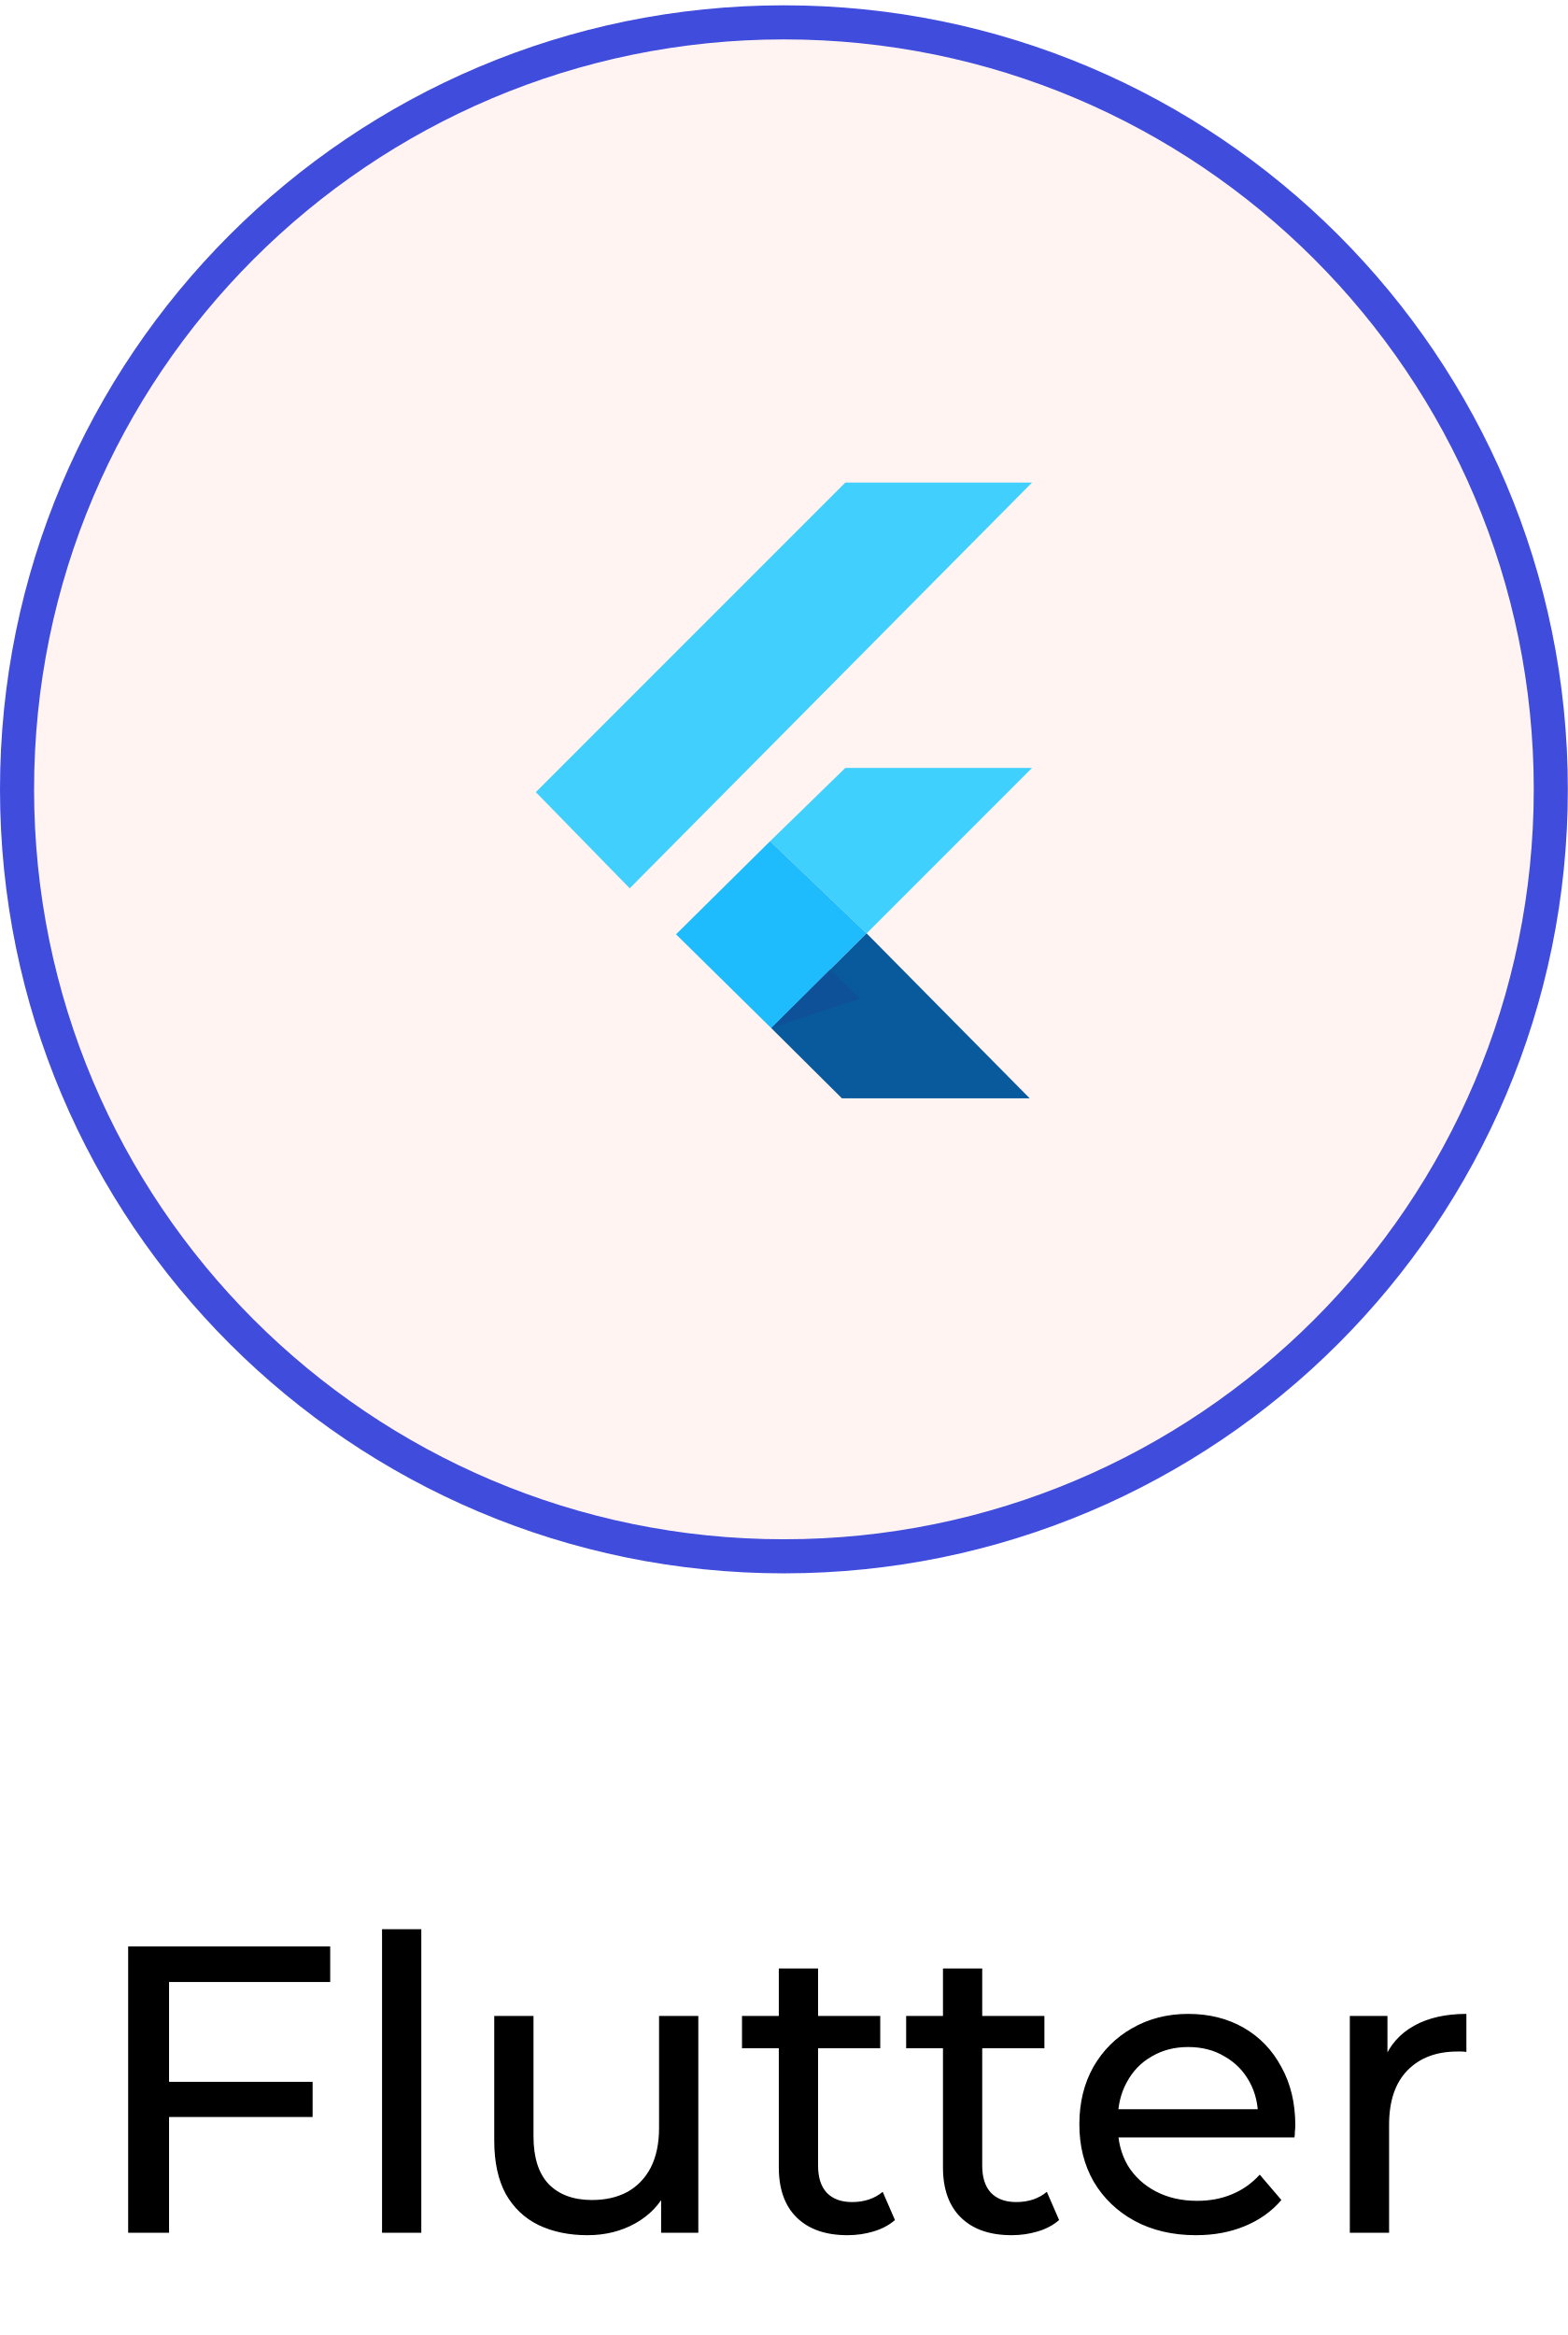
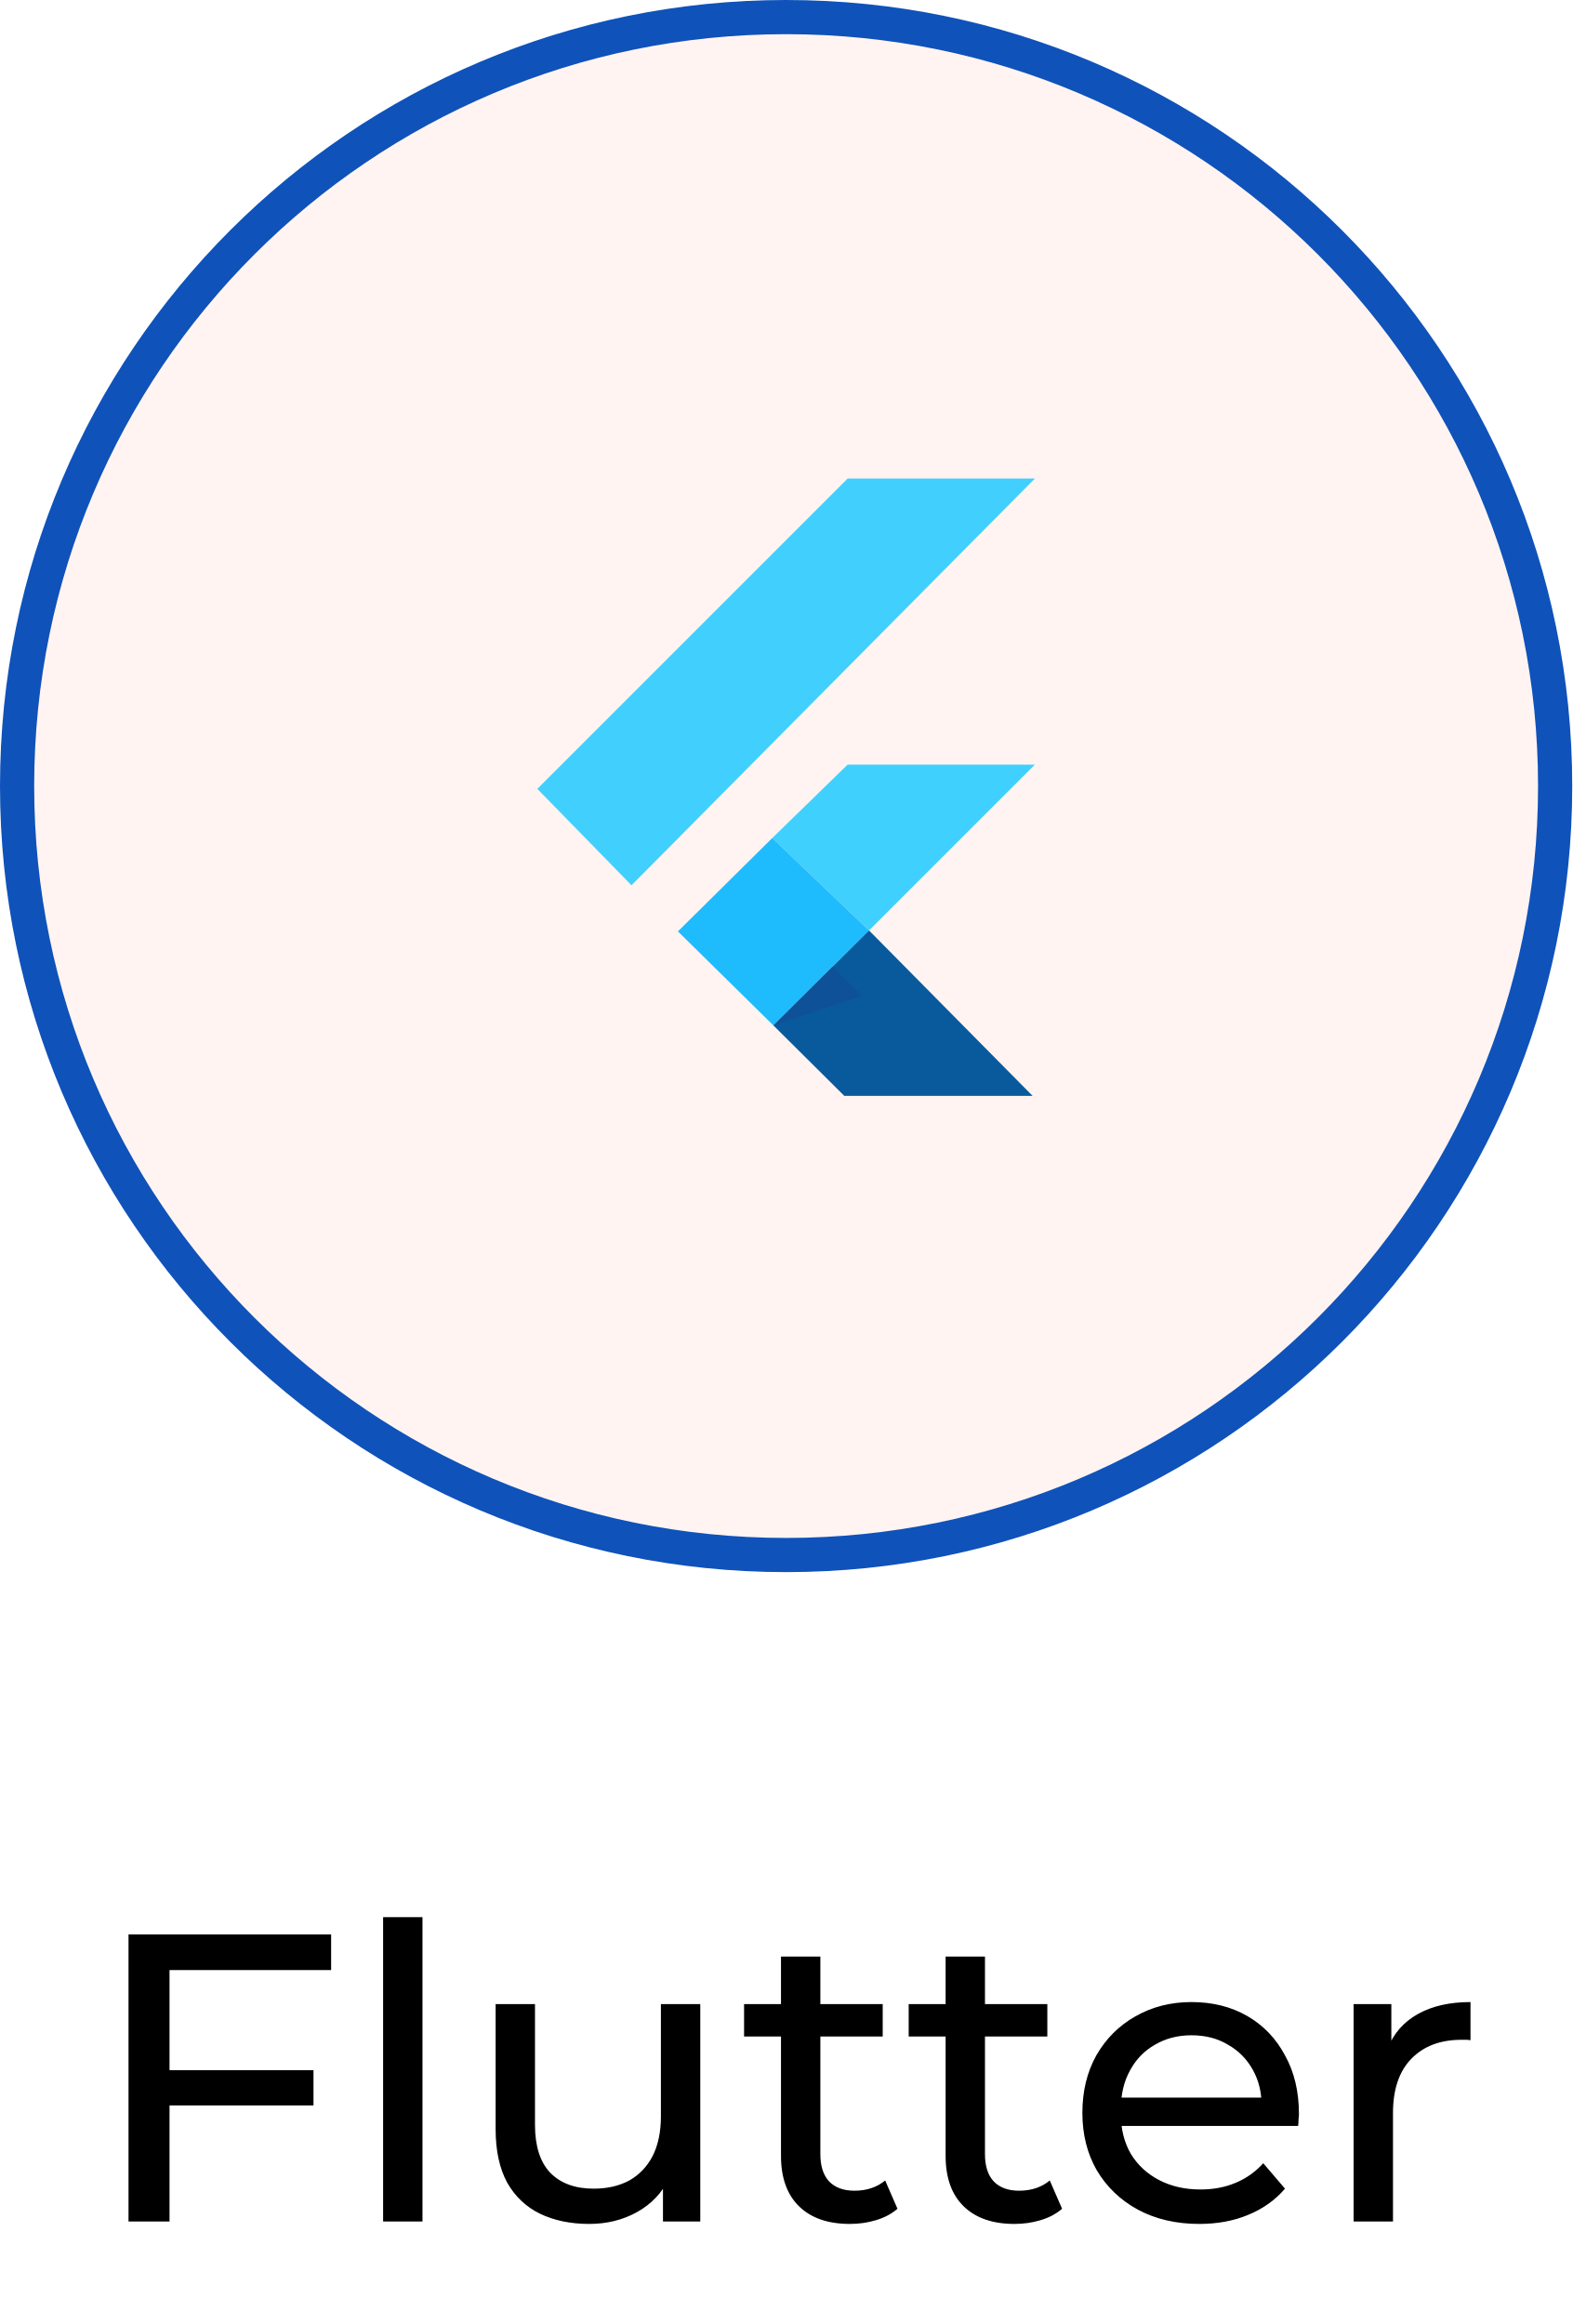
- <svg xmlns="http://www.w3.org/2000/svg" width="92" height="137" viewBox="0 0 92 137" fill="none">
-   <circle cx="46" cy="46.312" r="45" fill="#FFF4F1" stroke="#404CDC" stroke-width="2" />
-   <path d="M45.19 49.354L49.601 45.057H60.559L50.852 54.764L45.19 49.354Z" fill="#40D0FD" />
-   <path d="M31.441 46.477L36.952 52.119L60.56 28.314H49.602L31.441 46.477Z" fill="#41D0FD" />
-   <path d="M39.668 54.818L45.258 60.325L50.852 54.764L45.19 49.353L39.668 54.818Z" fill="#1FBCFD" />
-   <path d="M45.258 60.323L50.852 54.762L60.422 64.441H49.403L45.258 60.323Z" fill="#095A9D" />
-   <path d="M45.258 60.323L50.47 58.589L48.714 56.887L45.258 60.323Z" fill="#0E5199" />
-   <path d="M9.68 122.144H18.344V124.208H9.68V122.144ZM9.92 131H7.52V114.2H19.376V116.288H9.92V131ZM22.418 131V113.192H24.722V131H22.418ZM34.474 131.144C33.386 131.144 32.425 130.944 31.593 130.544C30.777 130.144 30.137 129.536 29.674 128.72C29.226 127.888 29.002 126.848 29.002 125.6V118.28H31.305V125.336C31.305 126.584 31.602 127.52 32.194 128.144C32.801 128.768 33.65 129.08 34.737 129.08C35.538 129.08 36.233 128.92 36.825 128.6C37.417 128.264 37.873 127.784 38.194 127.16C38.514 126.52 38.673 125.752 38.673 124.856V118.28H40.977V131H38.794V127.568L39.154 128.48C38.737 129.328 38.114 129.984 37.282 130.448C36.45 130.912 35.514 131.144 34.474 131.144ZM49.732 131.144C48.452 131.144 47.46 130.8 46.756 130.112C46.052 129.424 45.7 128.44 45.7 127.16V115.496H48.004V127.064C48.004 127.752 48.172 128.28 48.508 128.648C48.86 129.016 49.356 129.2 49.996 129.2C50.716 129.2 51.316 129 51.796 128.6L52.516 130.256C52.164 130.56 51.74 130.784 51.244 130.928C50.764 131.072 50.26 131.144 49.732 131.144ZM43.54 120.176V118.28H51.652V120.176H43.54ZM59.364 131.144C58.084 131.144 57.093 130.8 56.389 130.112C55.684 129.424 55.333 128.44 55.333 127.16V115.496H57.636V127.064C57.636 127.752 57.804 128.28 58.141 128.648C58.492 129.016 58.989 129.2 59.629 129.2C60.349 129.2 60.949 129 61.428 128.6L62.148 130.256C61.797 130.56 61.373 130.784 60.877 130.928C60.397 131.072 59.892 131.144 59.364 131.144ZM53.172 120.176V118.28H61.285V120.176H53.172ZM70.176 131.144C68.816 131.144 67.616 130.864 66.576 130.304C65.552 129.744 64.752 128.976 64.176 128C63.616 127.024 63.336 125.904 63.336 124.64C63.336 123.376 63.608 122.256 64.152 121.28C64.712 120.304 65.472 119.544 66.432 119C67.408 118.44 68.504 118.16 69.72 118.16C70.952 118.16 72.04 118.432 72.984 118.976C73.928 119.52 74.664 120.288 75.192 121.28C75.736 122.256 76.008 123.4 76.008 124.712C76.008 124.808 76 124.92 75.984 125.048C75.984 125.176 75.976 125.296 75.96 125.408H65.136V123.752H74.76L73.824 124.328C73.84 123.512 73.672 122.784 73.32 122.144C72.968 121.504 72.48 121.008 71.856 120.656C71.248 120.288 70.536 120.104 69.72 120.104C68.92 120.104 68.208 120.288 67.584 120.656C66.96 121.008 66.472 121.512 66.12 122.168C65.768 122.808 65.592 123.544 65.592 124.376V124.76C65.592 125.608 65.784 126.368 66.168 127.04C66.568 127.696 67.12 128.208 67.824 128.576C68.528 128.944 69.336 129.128 70.248 129.128C71 129.128 71.68 129 72.288 128.744C72.912 128.488 73.456 128.104 73.92 127.592L75.192 129.08C74.616 129.752 73.896 130.264 73.032 130.616C72.184 130.968 71.232 131.144 70.176 131.144ZM79.207 131V118.28H81.415V121.736L81.199 120.872C81.551 119.992 82.143 119.32 82.975 118.856C83.807 118.392 84.831 118.16 86.047 118.16V120.392C85.951 120.376 85.855 120.368 85.759 120.368C85.679 120.368 85.599 120.368 85.519 120.368C84.287 120.368 83.311 120.736 82.591 121.472C81.871 122.208 81.511 123.272 81.511 124.664V131H79.207Z" fill="black" />
+ <svg xmlns="http://www.w3.org/2000/svg" width="92" height="136" viewBox="0 0 92 136" fill="none">
+   <circle cx="46" cy="46" r="45" fill="#FFF4F1" stroke="#0F52BA" stroke-width="2" />
+   <path d="M45.19 49.041L49.601 44.744H60.559L50.852 54.451L45.19 49.041Z" fill="#40D0FD" />
+   <path d="M31.441 46.164L36.952 51.807L60.56 28.002H49.602L31.441 46.164Z" fill="#41D0FD" />
+   <path d="M39.668 54.505L45.258 60.012L50.852 54.451L45.19 49.041L39.668 54.505Z" fill="#1FBCFD" />
+   <path d="M45.258 60.01L50.852 54.449L60.422 64.129H49.403L45.258 60.01Z" fill="#095A9D" />
+   <path d="M45.258 60.01L50.47 58.276L48.714 56.574L45.258 60.01Z" fill="#0E5199" />
+   <path d="M9.68 121.144H18.344V123.208H9.68V121.144ZM9.92 130H7.52V113.2H19.376V115.288H9.92V130ZM22.418 130V112.192H24.722V130H22.418ZM34.474 130.144C33.386 130.144 32.425 129.944 31.593 129.544C30.777 129.144 30.137 128.536 29.674 127.72C29.226 126.888 29.002 125.848 29.002 124.6V117.28H31.305V124.336C31.305 125.584 31.602 126.52 32.194 127.144C32.801 127.768 33.65 128.08 34.737 128.08C35.538 128.08 36.233 127.92 36.825 127.6C37.417 127.264 37.873 126.784 38.194 126.16C38.514 125.52 38.673 124.752 38.673 123.856V117.28H40.977V130H38.794V126.568L39.154 127.48C38.737 128.328 38.114 128.984 37.282 129.448C36.45 129.912 35.514 130.144 34.474 130.144ZM49.732 130.144C48.452 130.144 47.46 129.8 46.756 129.112C46.052 128.424 45.7 127.44 45.7 126.16V114.496H48.004V126.064C48.004 126.752 48.172 127.28 48.508 127.648C48.86 128.016 49.356 128.2 49.996 128.2C50.716 128.2 51.316 128 51.796 127.6L52.516 129.256C52.164 129.56 51.74 129.784 51.244 129.928C50.764 130.072 50.26 130.144 49.732 130.144ZM43.54 119.176V117.28H51.652V119.176H43.54ZM59.364 130.144C58.084 130.144 57.093 129.8 56.389 129.112C55.684 128.424 55.333 127.44 55.333 126.16V114.496H57.636V126.064C57.636 126.752 57.804 127.28 58.141 127.648C58.492 128.016 58.989 128.2 59.629 128.2C60.349 128.2 60.949 128 61.428 127.6L62.148 129.256C61.797 129.56 61.373 129.784 60.877 129.928C60.397 130.072 59.892 130.144 59.364 130.144ZM53.172 119.176V117.28H61.285V119.176H53.172ZM70.176 130.144C68.816 130.144 67.616 129.864 66.576 129.304C65.552 128.744 64.752 127.976 64.176 127C63.616 126.024 63.336 124.904 63.336 123.64C63.336 122.376 63.608 121.256 64.152 120.28C64.712 119.304 65.472 118.544 66.432 118C67.408 117.44 68.504 117.16 69.72 117.16C70.952 117.16 72.04 117.432 72.984 117.976C73.928 118.52 74.664 119.288 75.192 120.28C75.736 121.256 76.008 122.4 76.008 123.712C76.008 123.808 76 123.92 75.984 124.048C75.984 124.176 75.976 124.296 75.96 124.408H65.136V122.752H74.76L73.824 123.328C73.84 122.512 73.672 121.784 73.32 121.144C72.968 120.504 72.48 120.008 71.856 119.656C71.248 119.288 70.536 119.104 69.72 119.104C68.92 119.104 68.208 119.288 67.584 119.656C66.96 120.008 66.472 120.512 66.12 121.168C65.768 121.808 65.592 122.544 65.592 123.376V123.76C65.592 124.608 65.784 125.368 66.168 126.04C66.568 126.696 67.12 127.208 67.824 127.576C68.528 127.944 69.336 128.128 70.248 128.128C71 128.128 71.68 128 72.288 127.744C72.912 127.488 73.456 127.104 73.92 126.592L75.192 128.08C74.616 128.752 73.896 129.264 73.032 129.616C72.184 129.968 71.232 130.144 70.176 130.144ZM79.207 130V117.28H81.415V120.736L81.199 119.872C81.551 118.992 82.143 118.32 82.975 117.856C83.807 117.392 84.831 117.16 86.047 117.16V119.392C85.951 119.376 85.855 119.368 85.759 119.368C85.679 119.368 85.599 119.368 85.519 119.368C84.287 119.368 83.311 119.736 82.591 120.472C81.871 121.208 81.511 122.272 81.511 123.664V130H79.207Z" fill="black" />
</svg>
